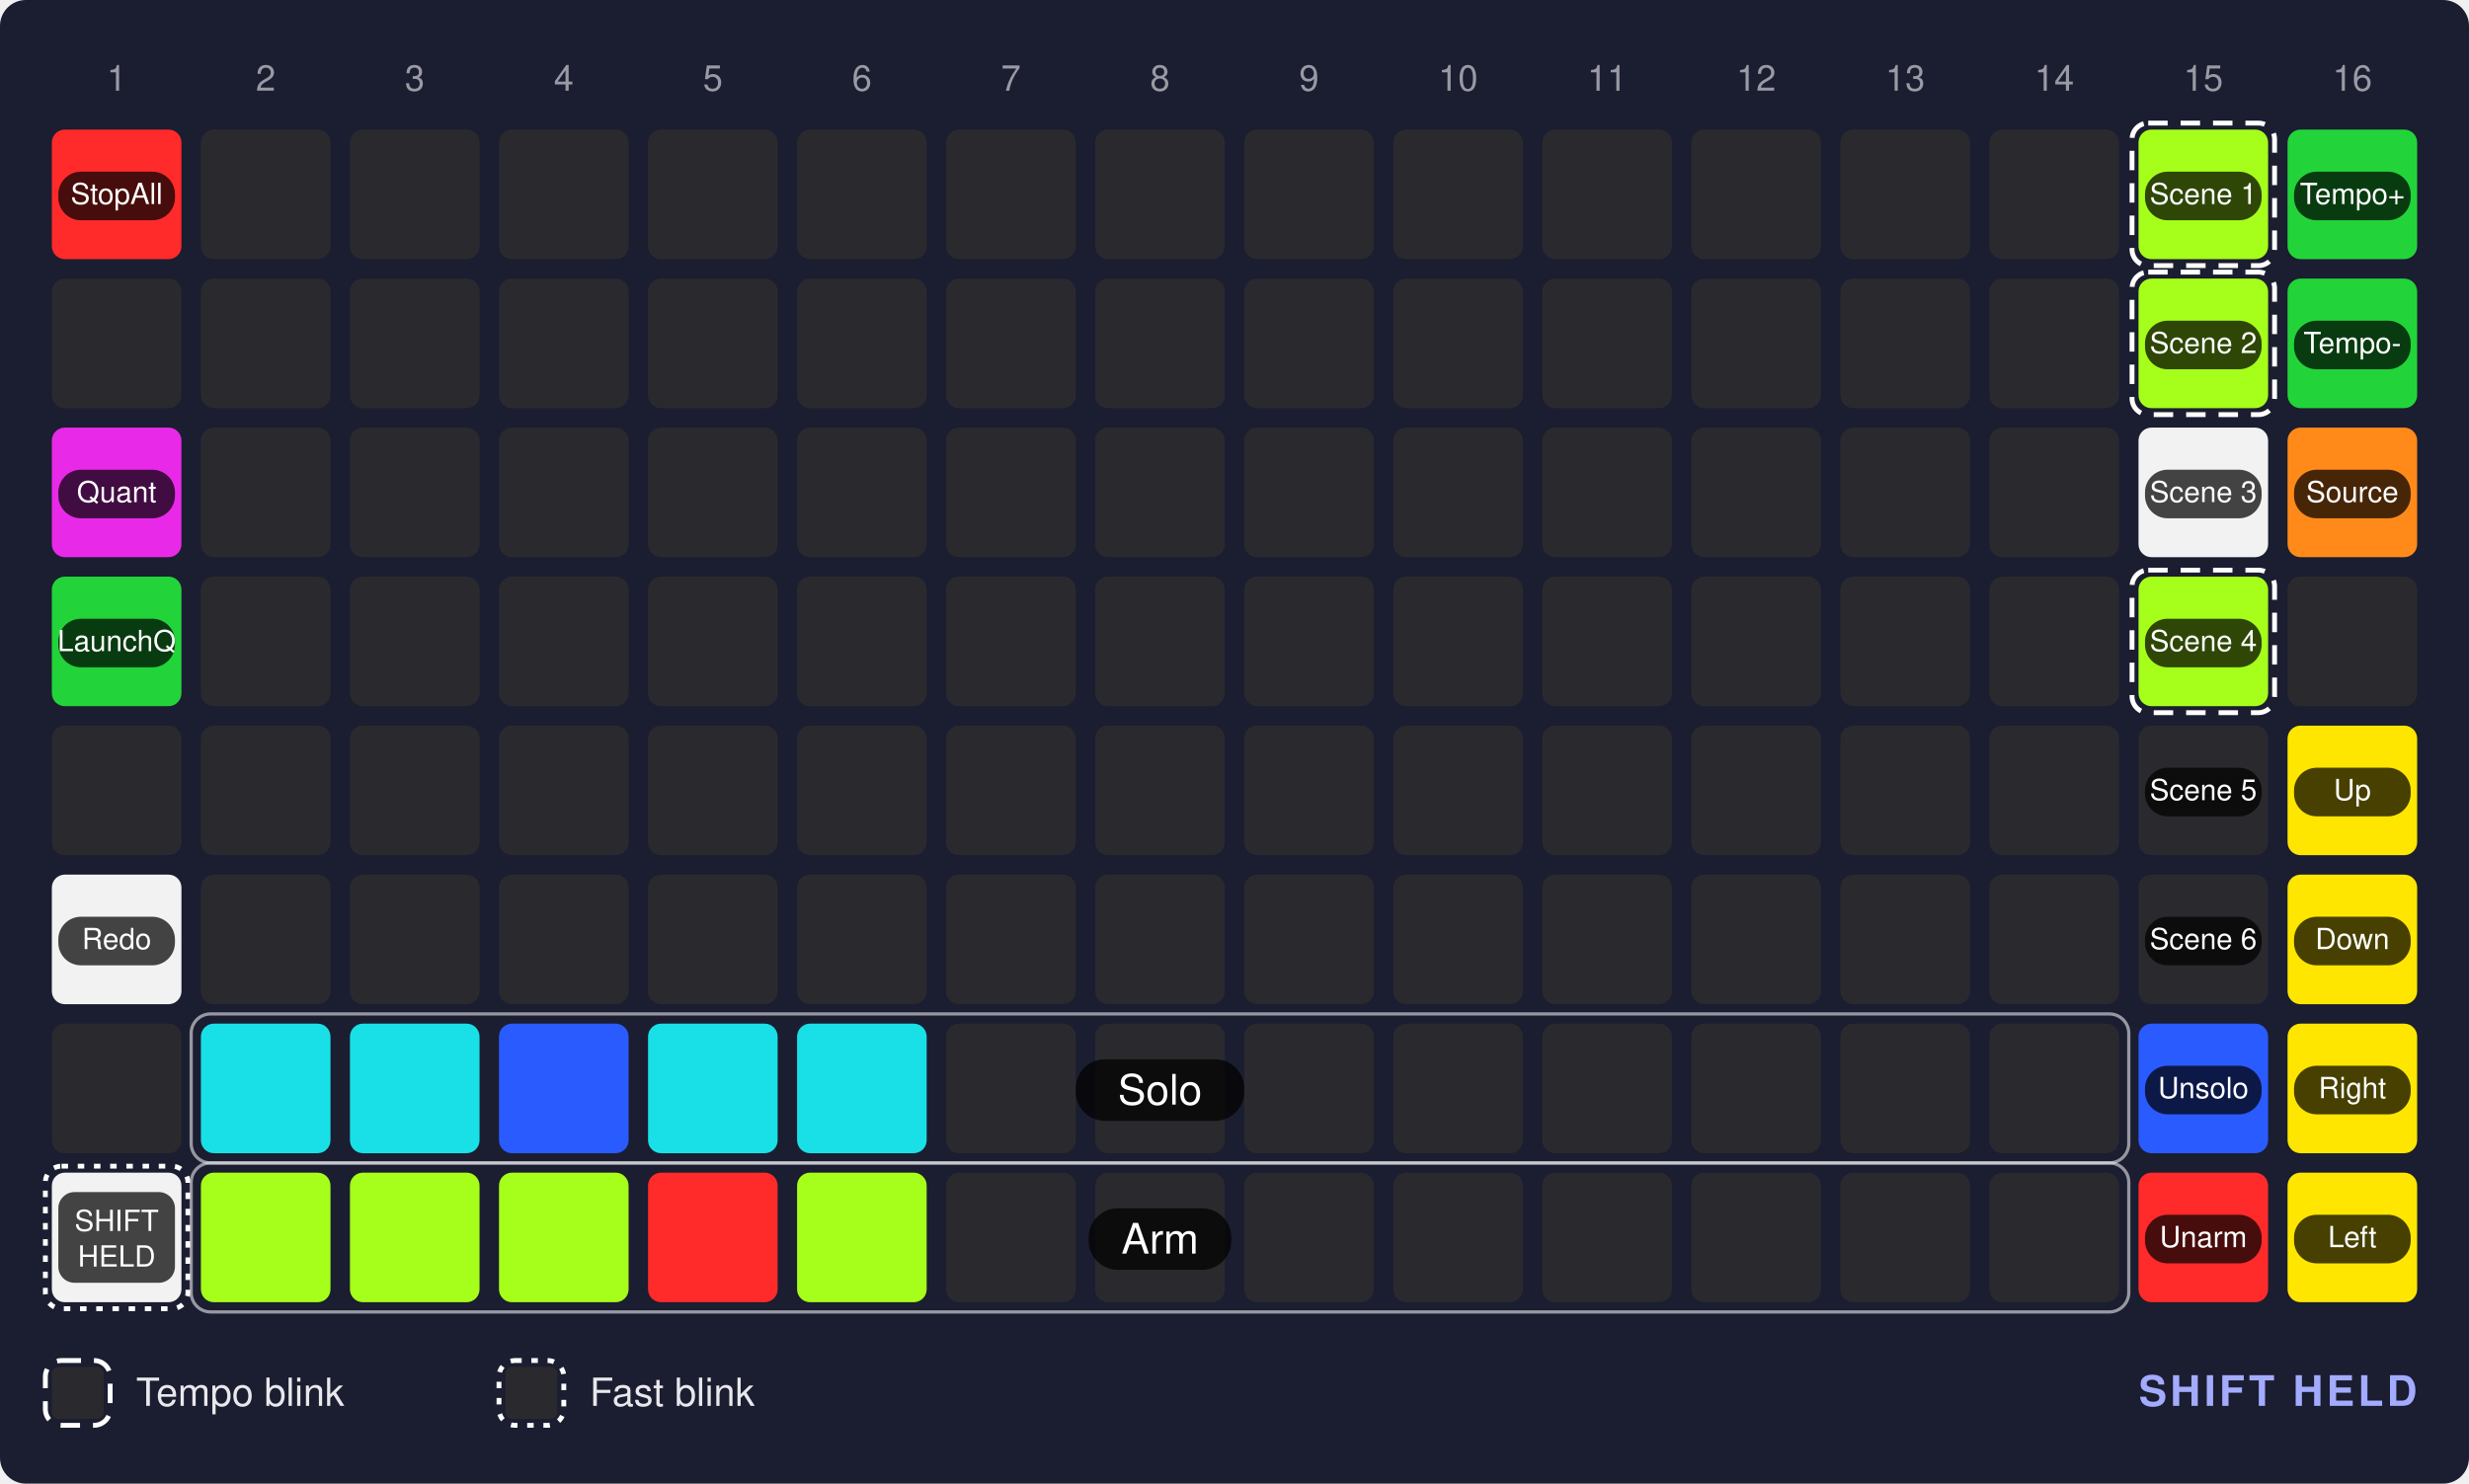
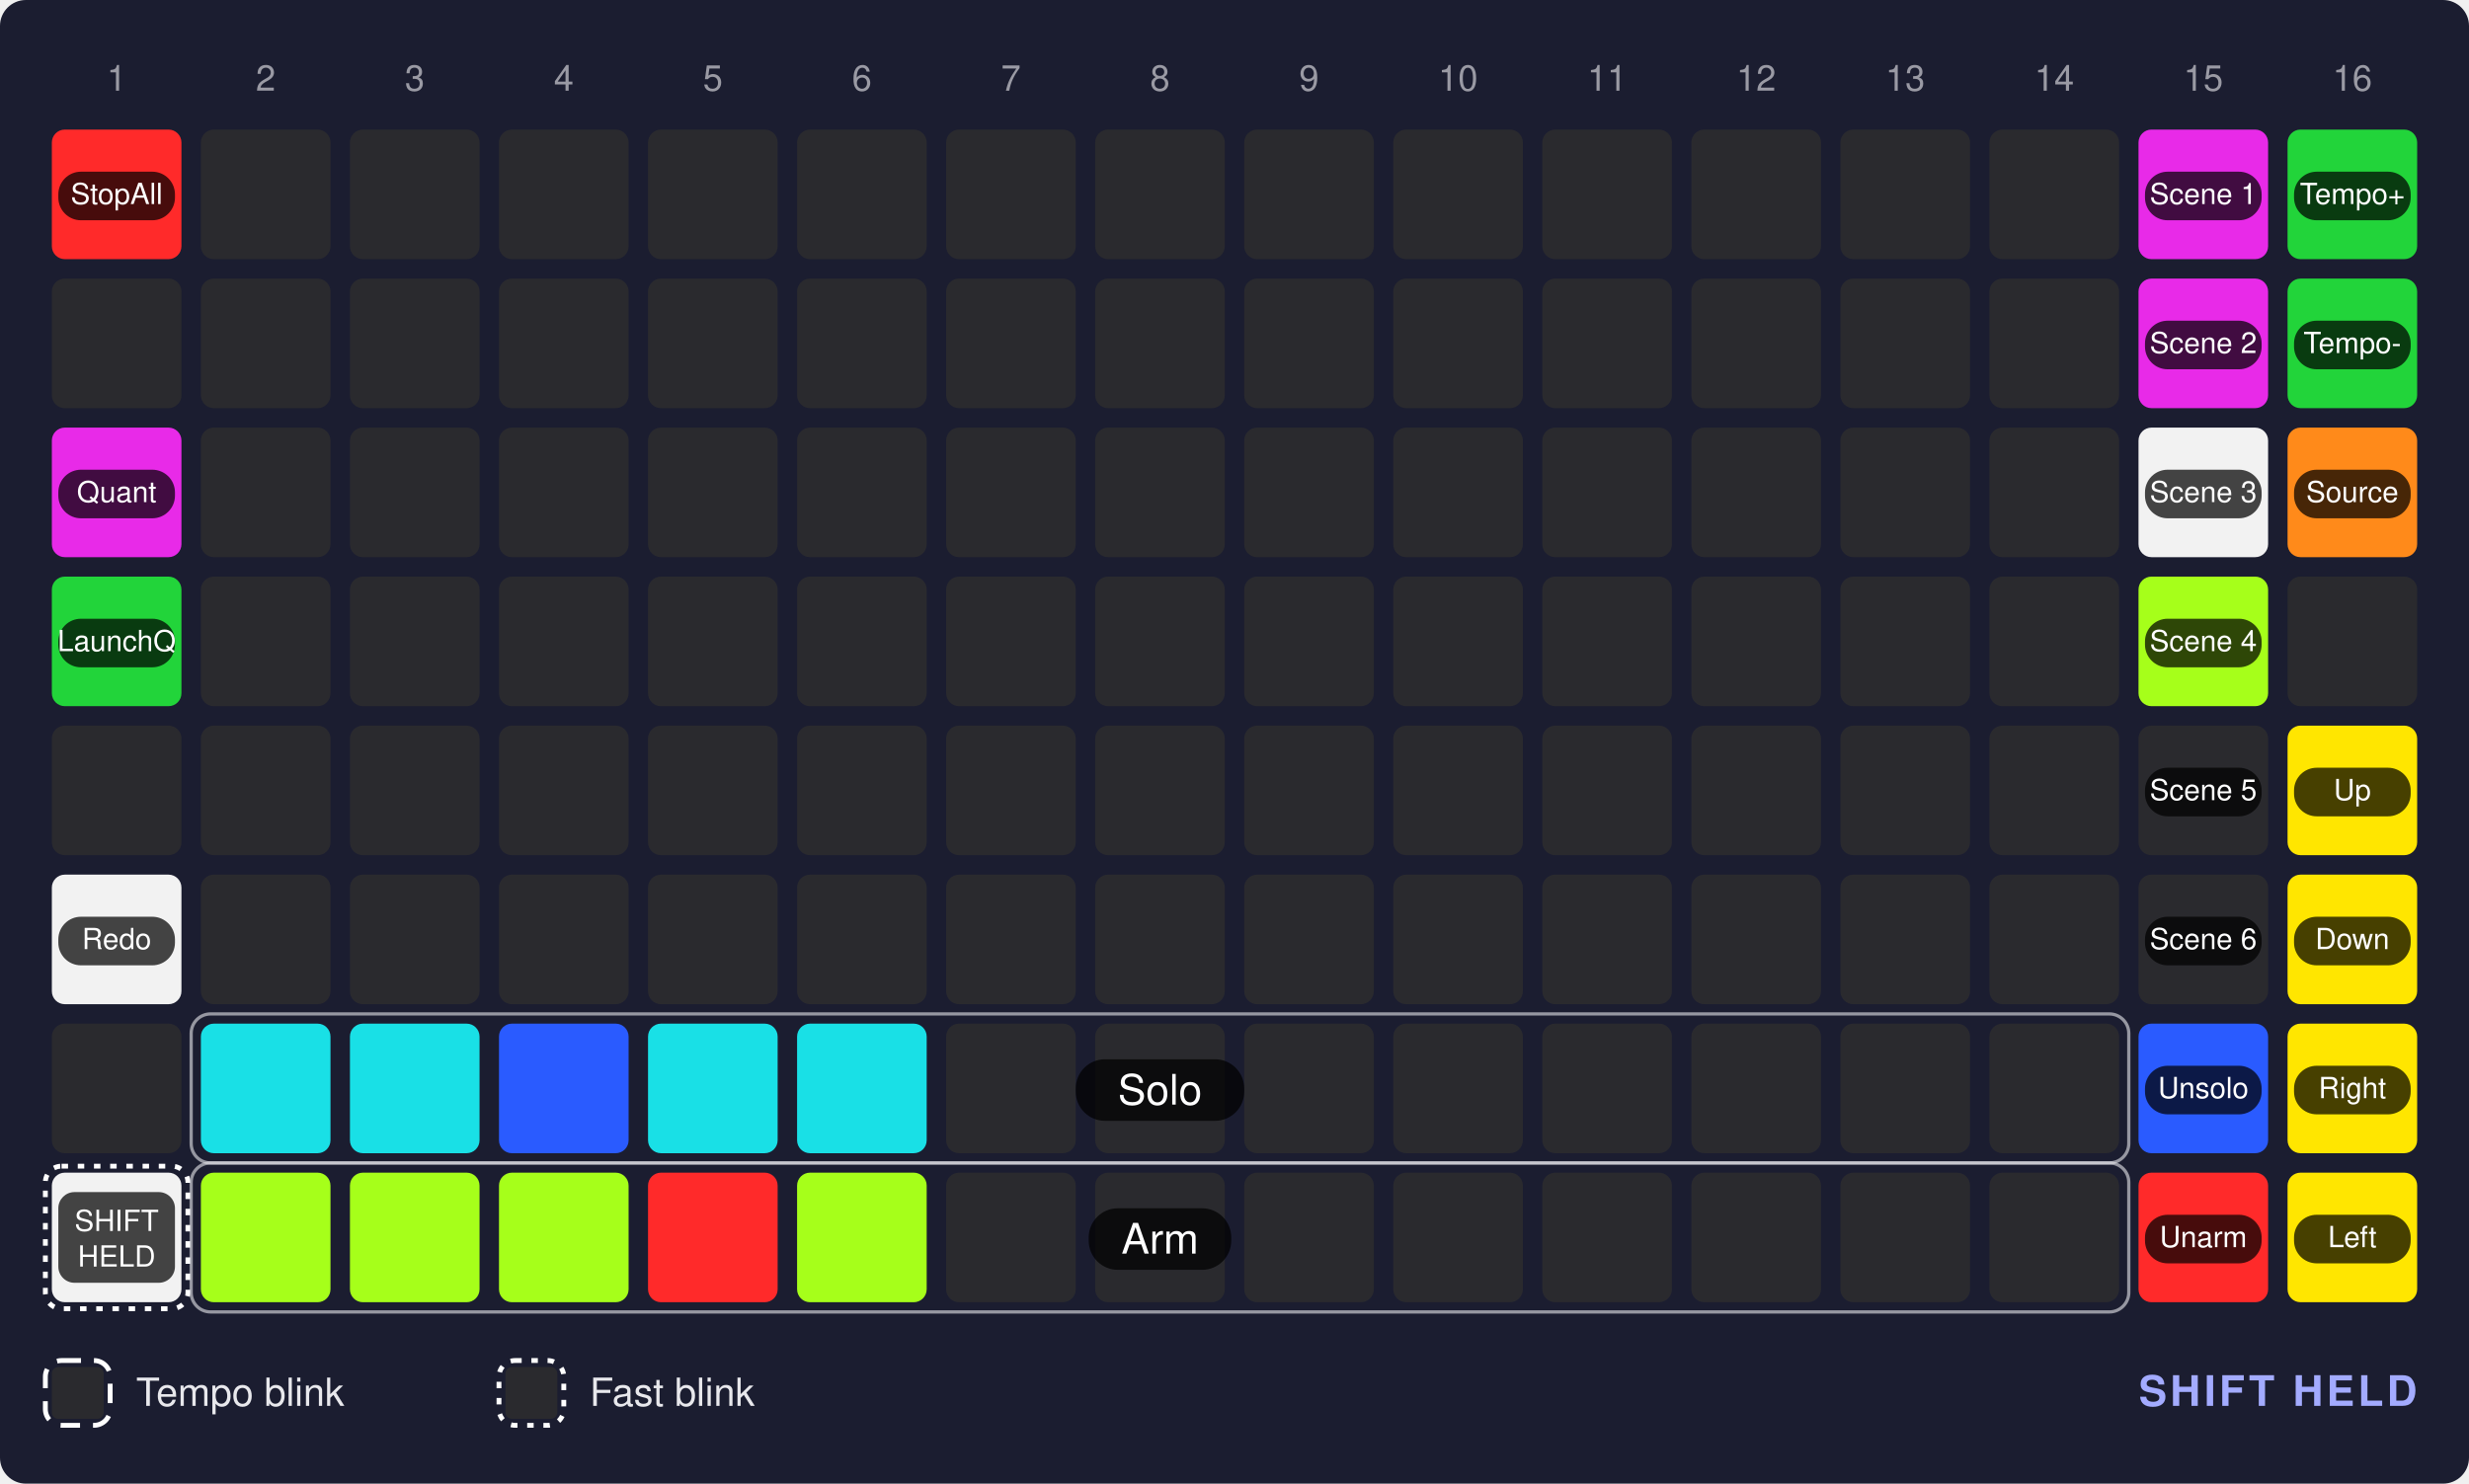
<svg xmlns="http://www.w3.org/2000/svg" width="762" height="458" viewBox="0 0 762 458" font-family="Helvetica, Arial, sans-serif">
  <rect x="0" y="0" width="762" height="458" rx="8" fill="#1b1d30" />
  <text x="36" y="28" font-size="11" fill="#9a9aa4" text-anchor="middle">1</text>
  <text x="82" y="28" font-size="11" fill="#9a9aa4" text-anchor="middle">2</text>
  <text x="128" y="28" font-size="11" fill="#9a9aa4" text-anchor="middle">3</text>
  <text x="174" y="28" font-size="11" fill="#9a9aa4" text-anchor="middle">4</text>
  <text x="220" y="28" font-size="11" fill="#9a9aa4" text-anchor="middle">5</text>
  <text x="266" y="28" font-size="11" fill="#9a9aa4" text-anchor="middle">6</text>
  <text x="312" y="28" font-size="11" fill="#9a9aa4" text-anchor="middle">7</text>
  <text x="358" y="28" font-size="11" fill="#9a9aa4" text-anchor="middle">8</text>
  <text x="404" y="28" font-size="11" fill="#9a9aa4" text-anchor="middle">9</text>
  <text x="450" y="28" font-size="11" fill="#9a9aa4" text-anchor="middle">10</text>
  <text x="496" y="28" font-size="11" fill="#9a9aa4" text-anchor="middle">11</text>
  <text x="542" y="28" font-size="11" fill="#9a9aa4" text-anchor="middle">12</text>
  <text x="588" y="28" font-size="11" fill="#9a9aa4" text-anchor="middle">13</text>
  <text x="634" y="28" font-size="11" fill="#9a9aa4" text-anchor="middle">14</text>
  <text x="680" y="28" font-size="11" fill="#9a9aa4" text-anchor="middle">15</text>
  <text x="726" y="28" font-size="11" fill="#9a9aa4" text-anchor="middle">16</text>
  <rect x="16" y="40" width="40" height="40" rx="4" fill="#ff2a2a" />
  <rect x="16" y="86" width="40" height="40" rx="4" fill="#2a2a2e" />
  <rect x="16" y="132" width="40" height="40" rx="4" fill="#e82ae8" />
  <rect x="16" y="178" width="40" height="40" rx="4" fill="#22d43a" />
  <rect x="16" y="224" width="40" height="40" rx="4" fill="#2a2a2e" />
  <rect x="16" y="270" width="40" height="40" rx="4" fill="#f2f2f2" />
  <rect x="16" y="316" width="40" height="40" rx="4" fill="#2a2a2e" />
  <rect x="16" y="362" width="40" height="40" rx="4" fill="#f2f2f2" />
  <rect x="14" y="360" width="44" height="44" rx="5" fill="none" stroke="#ffffff" stroke-width="1.5" stroke-dasharray="2 3" />
  <rect x="62" y="40" width="40" height="40" rx="4" fill="#2a2a2e" />
  <rect x="62" y="86" width="40" height="40" rx="4" fill="#2a2a2e" />
  <rect x="62" y="132" width="40" height="40" rx="4" fill="#2a2a2e" />
  <rect x="62" y="178" width="40" height="40" rx="4" fill="#2a2a2e" />
  <rect x="62" y="224" width="40" height="40" rx="4" fill="#2a2a2e" />
  <rect x="62" y="270" width="40" height="40" rx="4" fill="#2a2a2e" />
  <rect x="62" y="316" width="40" height="40" rx="4" fill="#19e0e6" />
  <rect x="62" y="362" width="40" height="40" rx="4" fill="#a6ff1a" />
  <rect x="108" y="40" width="40" height="40" rx="4" fill="#2a2a2e" />
  <rect x="108" y="86" width="40" height="40" rx="4" fill="#2a2a2e" />
  <rect x="108" y="132" width="40" height="40" rx="4" fill="#2a2a2e" />
  <rect x="108" y="178" width="40" height="40" rx="4" fill="#2a2a2e" />
  <rect x="108" y="224" width="40" height="40" rx="4" fill="#2a2a2e" />
  <rect x="108" y="270" width="40" height="40" rx="4" fill="#2a2a2e" />
  <rect x="108" y="316" width="40" height="40" rx="4" fill="#19e0e6" />
  <rect x="108" y="362" width="40" height="40" rx="4" fill="#a6ff1a" />
  <rect x="154" y="40" width="40" height="40" rx="4" fill="#2a2a2e" />
  <rect x="154" y="86" width="40" height="40" rx="4" fill="#2a2a2e" />
  <rect x="154" y="132" width="40" height="40" rx="4" fill="#2a2a2e" />
  <rect x="154" y="178" width="40" height="40" rx="4" fill="#2a2a2e" />
  <rect x="154" y="224" width="40" height="40" rx="4" fill="#2a2a2e" />
  <rect x="154" y="270" width="40" height="40" rx="4" fill="#2a2a2e" />
  <rect x="154" y="316" width="40" height="40" rx="4" fill="#2a5bff" />
  <rect x="154" y="362" width="40" height="40" rx="4" fill="#a6ff1a" />
  <rect x="200" y="40" width="40" height="40" rx="4" fill="#2a2a2e" />
  <rect x="200" y="86" width="40" height="40" rx="4" fill="#2a2a2e" />
  <rect x="200" y="132" width="40" height="40" rx="4" fill="#2a2a2e" />
  <rect x="200" y="178" width="40" height="40" rx="4" fill="#2a2a2e" />
  <rect x="200" y="224" width="40" height="40" rx="4" fill="#2a2a2e" />
  <rect x="200" y="270" width="40" height="40" rx="4" fill="#2a2a2e" />
  <rect x="200" y="316" width="40" height="40" rx="4" fill="#19e0e6" />
  <rect x="200" y="362" width="40" height="40" rx="4" fill="#ff2a2a" />
  <rect x="246" y="40" width="40" height="40" rx="4" fill="#2a2a2e" />
  <rect x="246" y="86" width="40" height="40" rx="4" fill="#2a2a2e" />
  <rect x="246" y="132" width="40" height="40" rx="4" fill="#2a2a2e" />
  <rect x="246" y="178" width="40" height="40" rx="4" fill="#2a2a2e" />
  <rect x="246" y="224" width="40" height="40" rx="4" fill="#2a2a2e" />
  <rect x="246" y="270" width="40" height="40" rx="4" fill="#2a2a2e" />
  <rect x="246" y="316" width="40" height="40" rx="4" fill="#19e0e6" />
  <rect x="246" y="362" width="40" height="40" rx="4" fill="#a6ff1a" />
  <rect x="292" y="40" width="40" height="40" rx="4" fill="#2a2a2e" />
  <rect x="292" y="86" width="40" height="40" rx="4" fill="#2a2a2e" />
  <rect x="292" y="132" width="40" height="40" rx="4" fill="#2a2a2e" />
  <rect x="292" y="178" width="40" height="40" rx="4" fill="#2a2a2e" />
  <rect x="292" y="224" width="40" height="40" rx="4" fill="#2a2a2e" />
  <rect x="292" y="270" width="40" height="40" rx="4" fill="#2a2a2e" />
  <rect x="292" y="316" width="40" height="40" rx="4" fill="#2a2a2e" />
  <rect x="292" y="362" width="40" height="40" rx="4" fill="#2a2a2e" />
  <rect x="338" y="40" width="40" height="40" rx="4" fill="#2a2a2e" />
  <rect x="338" y="86" width="40" height="40" rx="4" fill="#2a2a2e" />
  <rect x="338" y="132" width="40" height="40" rx="4" fill="#2a2a2e" />
  <rect x="338" y="178" width="40" height="40" rx="4" fill="#2a2a2e" />
  <rect x="338" y="224" width="40" height="40" rx="4" fill="#2a2a2e" />
  <rect x="338" y="270" width="40" height="40" rx="4" fill="#2a2a2e" />
  <rect x="338" y="316" width="40" height="40" rx="4" fill="#2a2a2e" />
  <rect x="338" y="362" width="40" height="40" rx="4" fill="#2a2a2e" />
  <rect x="384" y="40" width="40" height="40" rx="4" fill="#2a2a2e" />
  <rect x="384" y="86" width="40" height="40" rx="4" fill="#2a2a2e" />
  <rect x="384" y="132" width="40" height="40" rx="4" fill="#2a2a2e" />
  <rect x="384" y="178" width="40" height="40" rx="4" fill="#2a2a2e" />
  <rect x="384" y="224" width="40" height="40" rx="4" fill="#2a2a2e" />
  <rect x="384" y="270" width="40" height="40" rx="4" fill="#2a2a2e" />
  <rect x="384" y="316" width="40" height="40" rx="4" fill="#2a2a2e" />
  <rect x="384" y="362" width="40" height="40" rx="4" fill="#2a2a2e" />
  <rect x="430" y="40" width="40" height="40" rx="4" fill="#2a2a2e" />
  <rect x="430" y="86" width="40" height="40" rx="4" fill="#2a2a2e" />
  <rect x="430" y="132" width="40" height="40" rx="4" fill="#2a2a2e" />
  <rect x="430" y="178" width="40" height="40" rx="4" fill="#2a2a2e" />
  <rect x="430" y="224" width="40" height="40" rx="4" fill="#2a2a2e" />
  <rect x="430" y="270" width="40" height="40" rx="4" fill="#2a2a2e" />
  <rect x="430" y="316" width="40" height="40" rx="4" fill="#2a2a2e" />
  <rect x="430" y="362" width="40" height="40" rx="4" fill="#2a2a2e" />
  <rect x="476" y="40" width="40" height="40" rx="4" fill="#2a2a2e" />
  <rect x="476" y="86" width="40" height="40" rx="4" fill="#2a2a2e" />
  <rect x="476" y="132" width="40" height="40" rx="4" fill="#2a2a2e" />
  <rect x="476" y="178" width="40" height="40" rx="4" fill="#2a2a2e" />
  <rect x="476" y="224" width="40" height="40" rx="4" fill="#2a2a2e" />
  <rect x="476" y="270" width="40" height="40" rx="4" fill="#2a2a2e" />
  <rect x="476" y="316" width="40" height="40" rx="4" fill="#2a2a2e" />
  <rect x="476" y="362" width="40" height="40" rx="4" fill="#2a2a2e" />
  <rect x="522" y="40" width="40" height="40" rx="4" fill="#2a2a2e" />
  <rect x="522" y="86" width="40" height="40" rx="4" fill="#2a2a2e" />
  <rect x="522" y="132" width="40" height="40" rx="4" fill="#2a2a2e" />
  <rect x="522" y="178" width="40" height="40" rx="4" fill="#2a2a2e" />
  <rect x="522" y="224" width="40" height="40" rx="4" fill="#2a2a2e" />
  <rect x="522" y="270" width="40" height="40" rx="4" fill="#2a2a2e" />
  <rect x="522" y="316" width="40" height="40" rx="4" fill="#2a2a2e" />
  <rect x="522" y="362" width="40" height="40" rx="4" fill="#2a2a2e" />
  <rect x="568" y="40" width="40" height="40" rx="4" fill="#2a2a2e" />
  <rect x="568" y="86" width="40" height="40" rx="4" fill="#2a2a2e" />
  <rect x="568" y="132" width="40" height="40" rx="4" fill="#2a2a2e" />
  <rect x="568" y="178" width="40" height="40" rx="4" fill="#2a2a2e" />
  <rect x="568" y="224" width="40" height="40" rx="4" fill="#2a2a2e" />
  <rect x="568" y="270" width="40" height="40" rx="4" fill="#2a2a2e" />
  <rect x="568" y="316" width="40" height="40" rx="4" fill="#2a2a2e" />
  <rect x="568" y="362" width="40" height="40" rx="4" fill="#2a2a2e" />
  <rect x="614" y="40" width="40" height="40" rx="4" fill="#2a2a2e" />
  <rect x="614" y="86" width="40" height="40" rx="4" fill="#2a2a2e" />
  <rect x="614" y="132" width="40" height="40" rx="4" fill="#2a2a2e" />
  <rect x="614" y="178" width="40" height="40" rx="4" fill="#2a2a2e" />
  <rect x="614" y="224" width="40" height="40" rx="4" fill="#2a2a2e" />
  <rect x="614" y="270" width="40" height="40" rx="4" fill="#2a2a2e" />
  <rect x="614" y="316" width="40" height="40" rx="4" fill="#2a2a2e" />
  <rect x="614" y="362" width="40" height="40" rx="4" fill="#2a2a2e" />
-   <rect x="660" y="40" width="40" height="40" rx="4" fill="#a6ff1a" />
-   <rect x="658" y="38" width="44" height="44" rx="5" fill="none" stroke="#ffffff" stroke-width="1.5" stroke-dasharray="6 4" />
-   <rect x="660" y="86" width="40" height="40" rx="4" fill="#a6ff1a" />
-   <rect x="658" y="84" width="44" height="44" rx="5" fill="none" stroke="#ffffff" stroke-width="1.5" stroke-dasharray="6 4" />
+   <rect x="660" y="40" width="40" height="40" rx="4" fill="#e82ae8" />
+   <rect x="660" y="86" width="40" height="40" rx="4" fill="#e82ae8" />
  <rect x="660" y="132" width="40" height="40" rx="4" fill="#f2f2f2" />
  <rect x="660" y="178" width="40" height="40" rx="4" fill="#a6ff1a" />
-   <rect x="658" y="176" width="44" height="44" rx="5" fill="none" stroke="#ffffff" stroke-width="1.5" stroke-dasharray="6 4" />
  <rect x="660" y="224" width="40" height="40" rx="4" fill="#2a2a2e" />
  <rect x="660" y="270" width="40" height="40" rx="4" fill="#2a2a2e" />
  <rect x="660" y="316" width="40" height="40" rx="4" fill="#2a5bff" />
  <rect x="660" y="362" width="40" height="40" rx="4" fill="#ff2a2a" />
  <rect x="706" y="40" width="40" height="40" rx="4" fill="#22d43a" />
  <rect x="706" y="86" width="40" height="40" rx="4" fill="#22d43a" />
  <rect x="706" y="132" width="40" height="40" rx="4" fill="#ff8a1a" />
  <rect x="706" y="178" width="40" height="40" rx="4" fill="#2a2a2e" />
  <rect x="706" y="224" width="40" height="40" rx="4" fill="#ffe600" />
  <rect x="706" y="270" width="40" height="40" rx="4" fill="#ffe600" />
  <rect x="706" y="316" width="40" height="40" rx="4" fill="#ffe600" />
  <rect x="706" y="362" width="40" height="40" rx="4" fill="#ffe600" />
  <rect x="18" y="53" width="36" height="15" rx="7" fill="#000000" fill-opacity="0.72" />
  <text x="36" y="63" font-size="9" fill="#ffffff" text-anchor="middle">StopAll</text>
  <rect x="18" y="145" width="36" height="15" rx="7" fill="#000000" fill-opacity="0.72" />
  <text x="36" y="155" font-size="9" fill="#ffffff" text-anchor="middle">Quant</text>
  <rect x="18" y="191" width="36" height="15" rx="7" fill="#000000" fill-opacity="0.72" />
  <text x="36" y="201" font-size="9" fill="#ffffff" text-anchor="middle">LaunchQ</text>
  <rect x="18" y="283" width="36" height="15" rx="7" fill="#000000" fill-opacity="0.72" />
  <text x="36" y="293" font-size="9" fill="#ffffff" text-anchor="middle">Redo</text>
  <rect x="18" y="368" width="36" height="28" rx="5" fill="#000000" fill-opacity="0.72" />
  <text x="36" y="380" font-size="9" fill="#ffffff" text-anchor="middle">SHIFT</text>
  <text x="36" y="391" font-size="9" fill="#ffffff" text-anchor="middle">HELD</text>
  <rect x="662" y="53" width="36" height="15" rx="7" fill="#000000" fill-opacity="0.72" />
  <text x="680" y="63" font-size="9" fill="#ffffff" text-anchor="middle">Scene 1</text>
  <rect x="662" y="99" width="36" height="15" rx="7" fill="#000000" fill-opacity="0.72" />
  <text x="680" y="109" font-size="9" fill="#ffffff" text-anchor="middle">Scene 2</text>
  <rect x="662" y="145" width="36" height="15" rx="7" fill="#000000" fill-opacity="0.72" />
  <text x="680" y="155" font-size="9" fill="#ffffff" text-anchor="middle">Scene 3</text>
  <rect x="662" y="191" width="36" height="15" rx="7" fill="#000000" fill-opacity="0.72" />
  <text x="680" y="201" font-size="9" fill="#ffffff" text-anchor="middle">Scene 4</text>
  <rect x="662" y="237" width="36" height="15" rx="7" fill="#000000" fill-opacity="0.72" />
  <text x="680" y="247" font-size="9" fill="#ffffff" text-anchor="middle">Scene 5</text>
  <rect x="662" y="283" width="36" height="15" rx="7" fill="#000000" fill-opacity="0.72" />
  <text x="680" y="293" font-size="9" fill="#ffffff" text-anchor="middle">Scene 6</text>
  <rect x="662" y="329" width="36" height="15" rx="7" fill="#000000" fill-opacity="0.72" />
  <text x="680" y="339" font-size="9" fill="#ffffff" text-anchor="middle">Unsolo</text>
  <rect x="662" y="375" width="36" height="15" rx="7" fill="#000000" fill-opacity="0.72" />
  <text x="680" y="385" font-size="9" fill="#ffffff" text-anchor="middle">Unarm</text>
  <rect x="708" y="53" width="36" height="15" rx="7" fill="#000000" fill-opacity="0.72" />
  <text x="726" y="63" font-size="9" fill="#ffffff" text-anchor="middle">Tempo+</text>
  <rect x="708" y="99" width="36" height="15" rx="7" fill="#000000" fill-opacity="0.72" />
  <text x="726" y="109" font-size="9" fill="#ffffff" text-anchor="middle">Tempo-</text>
  <rect x="708" y="145" width="36" height="15" rx="7" fill="#000000" fill-opacity="0.72" />
  <text x="726" y="155" font-size="9" fill="#ffffff" text-anchor="middle">Source</text>
  <rect x="708" y="237" width="36" height="15" rx="7" fill="#000000" fill-opacity="0.72" />
  <text x="726" y="247" font-size="9" fill="#ffffff" text-anchor="middle">Up</text>
  <rect x="708" y="283" width="36" height="15" rx="7" fill="#000000" fill-opacity="0.72" />
  <text x="726" y="293" font-size="9" fill="#ffffff" text-anchor="middle">Down</text>
  <rect x="708" y="329" width="36" height="15" rx="7" fill="#000000" fill-opacity="0.72" />
  <text x="726" y="339" font-size="9" fill="#ffffff" text-anchor="middle">Right</text>
  <rect x="708" y="375" width="36" height="15" rx="7" fill="#000000" fill-opacity="0.72" />
  <text x="726" y="385" font-size="9" fill="#ffffff" text-anchor="middle">Left</text>
  <rect x="59" y="313" width="598" height="46" rx="6" fill="none" stroke="#e8e8ec" stroke-width="1" stroke-opacity="0.6" />
  <rect x="332" y="327" width="52" height="19" rx="9" fill="#000000" fill-opacity="0.72" />
  <text x="358" y="341" font-size="13" fill="#ffffff" text-anchor="middle">Solo</text>
  <rect x="59" y="359" width="598" height="46" rx="6" fill="none" stroke="#e8e8ec" stroke-width="1" stroke-opacity="0.6" />
  <rect x="336" y="373" width="44" height="19" rx="9" fill="#000000" fill-opacity="0.72" />
  <text x="358" y="387" font-size="13" fill="#ffffff" text-anchor="middle">Arm</text>
  <rect x="16" y="422" width="16" height="16" rx="2" fill="#2a2a2e" />
  <rect x="14" y="420" width="20" height="20" rx="5" fill="none" stroke="#ffffff" stroke-width="1.5" stroke-dasharray="6 4" />
  <text x="42" y="434" font-size="12" fill="#e8e8ec">Tempo blink</text>
  <rect x="156" y="422" width="16" height="16" rx="2" fill="#2a2a2e" />
  <rect x="154" y="420" width="20" height="20" rx="5" fill="none" stroke="#ffffff" stroke-width="1.5" stroke-dasharray="2 3" />
  <text x="182" y="434" font-size="12" fill="#e8e8ec">Fast blink</text>
  <text x="746" y="434" font-size="13" font-weight="bold" fill="#a3abff" text-anchor="end" letter-spacing="1">SHIFT HELD</text>
</svg>
